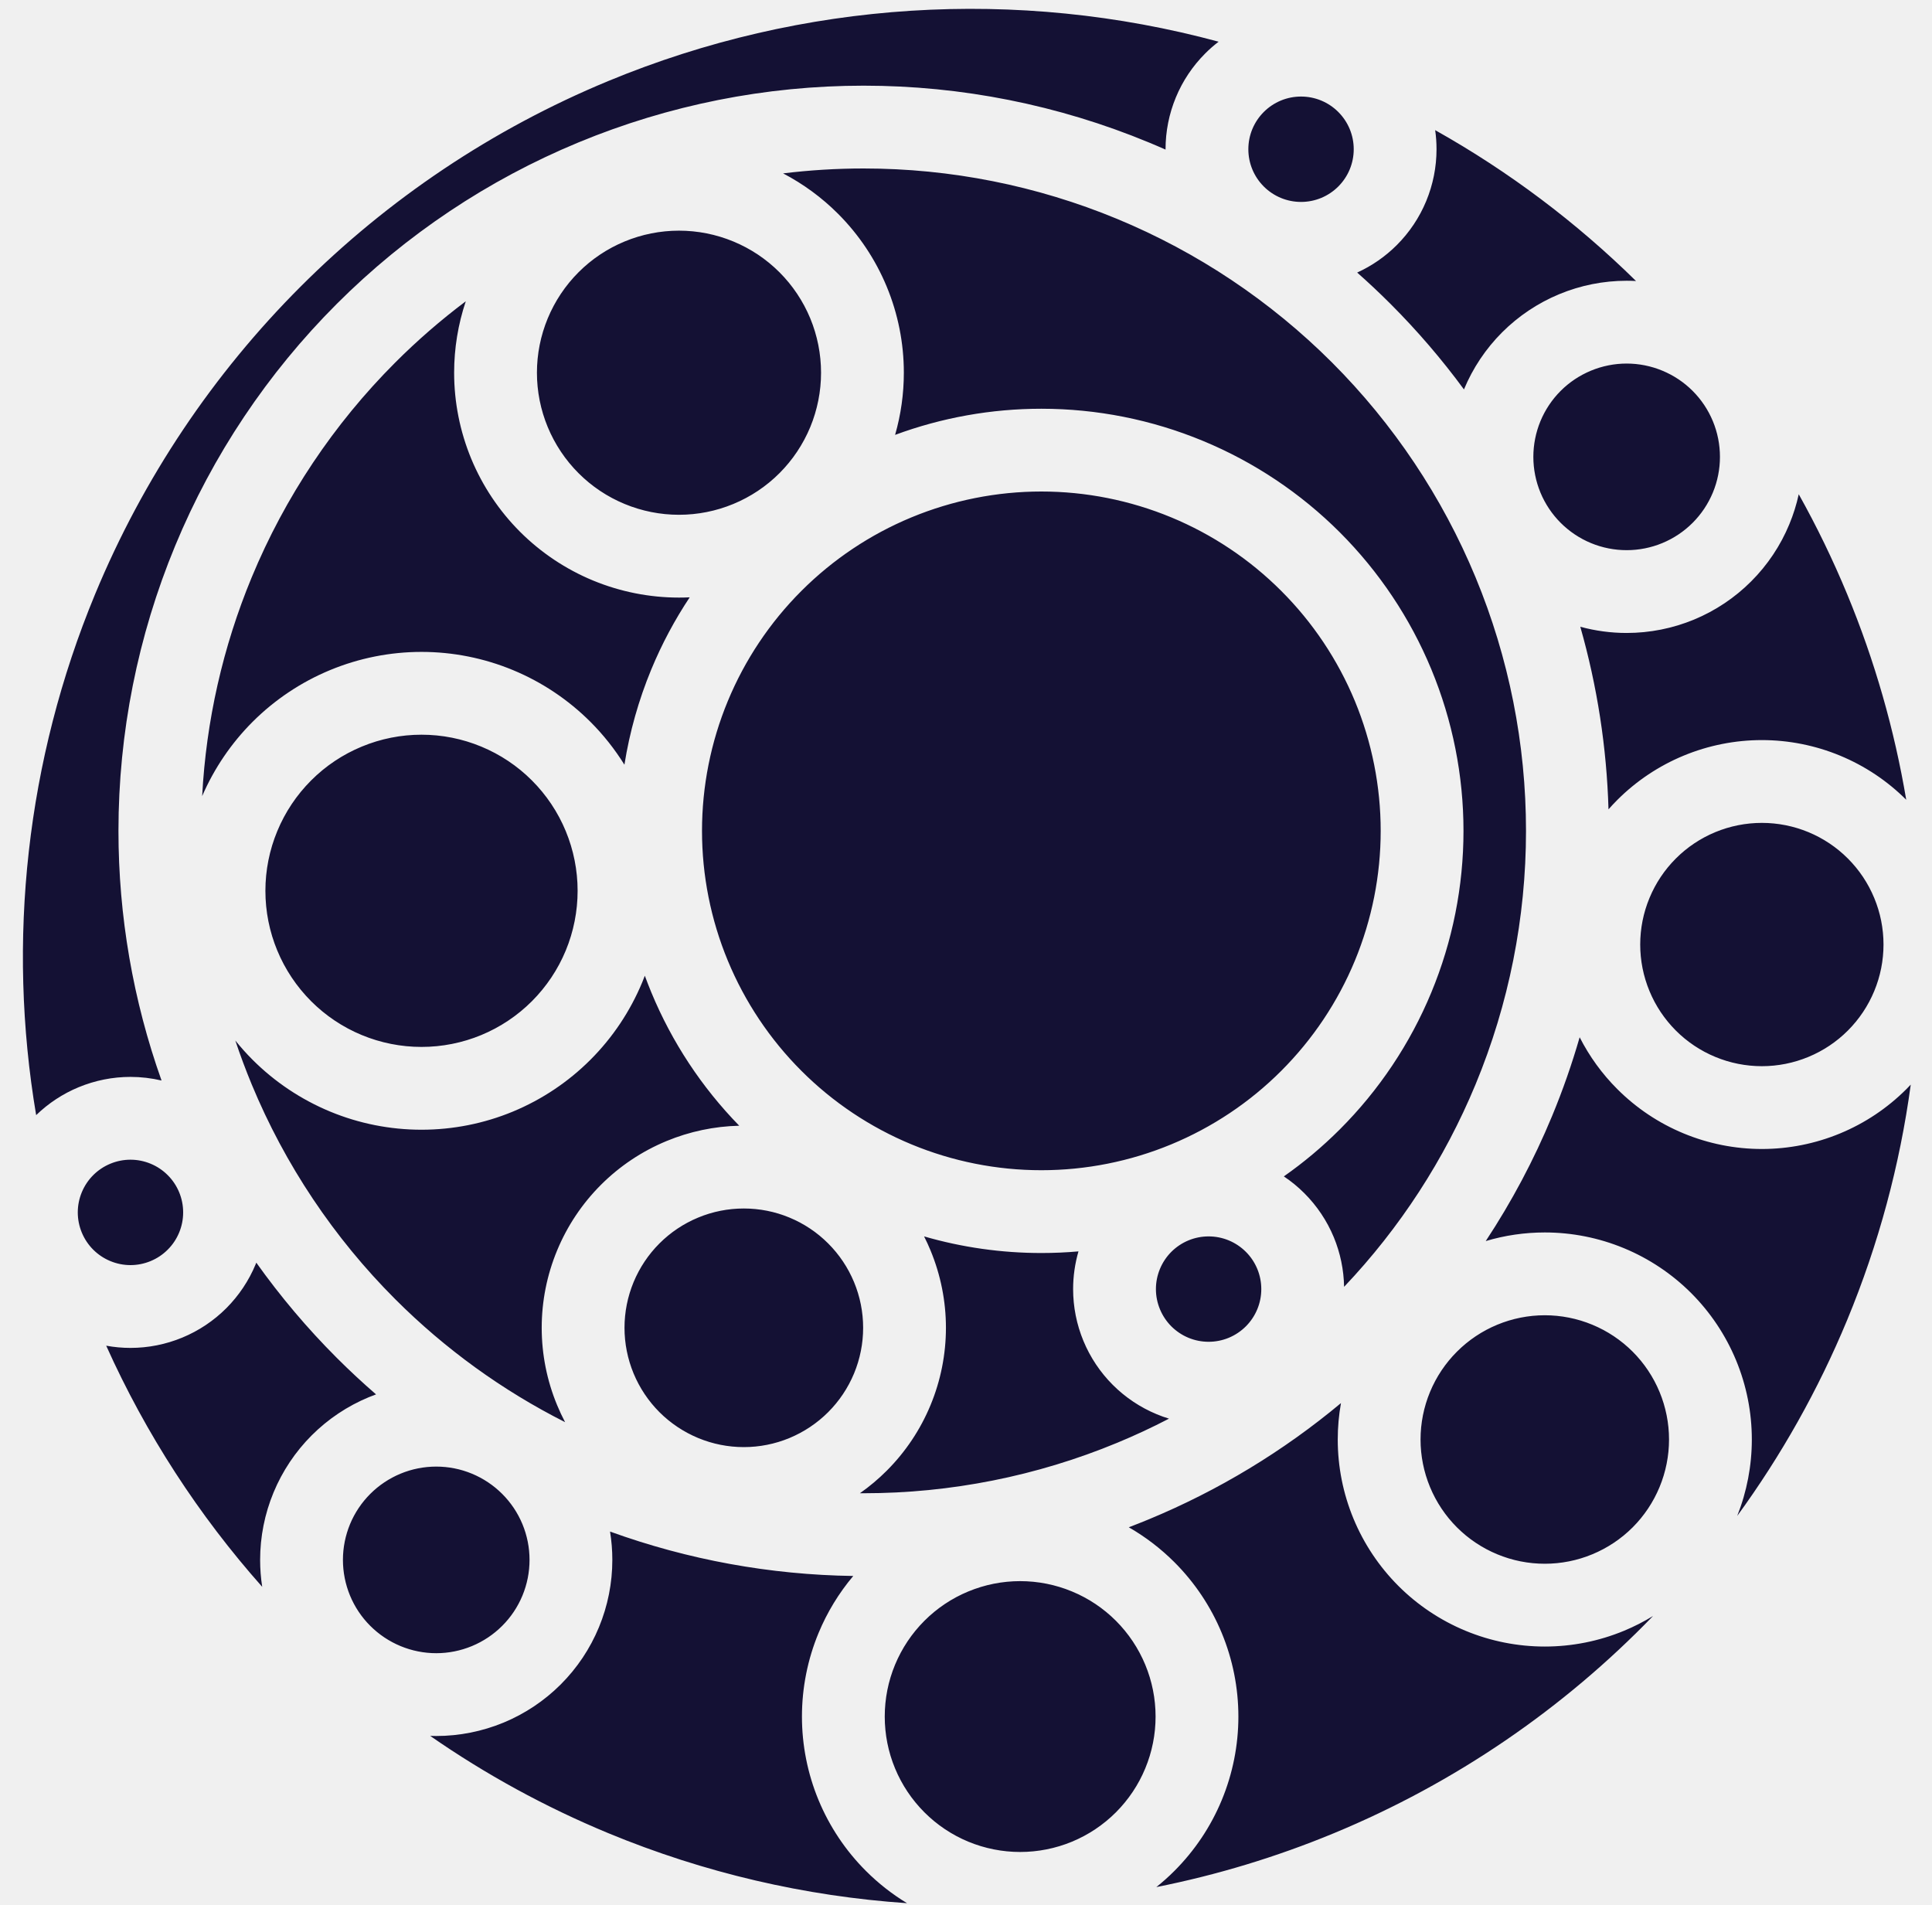
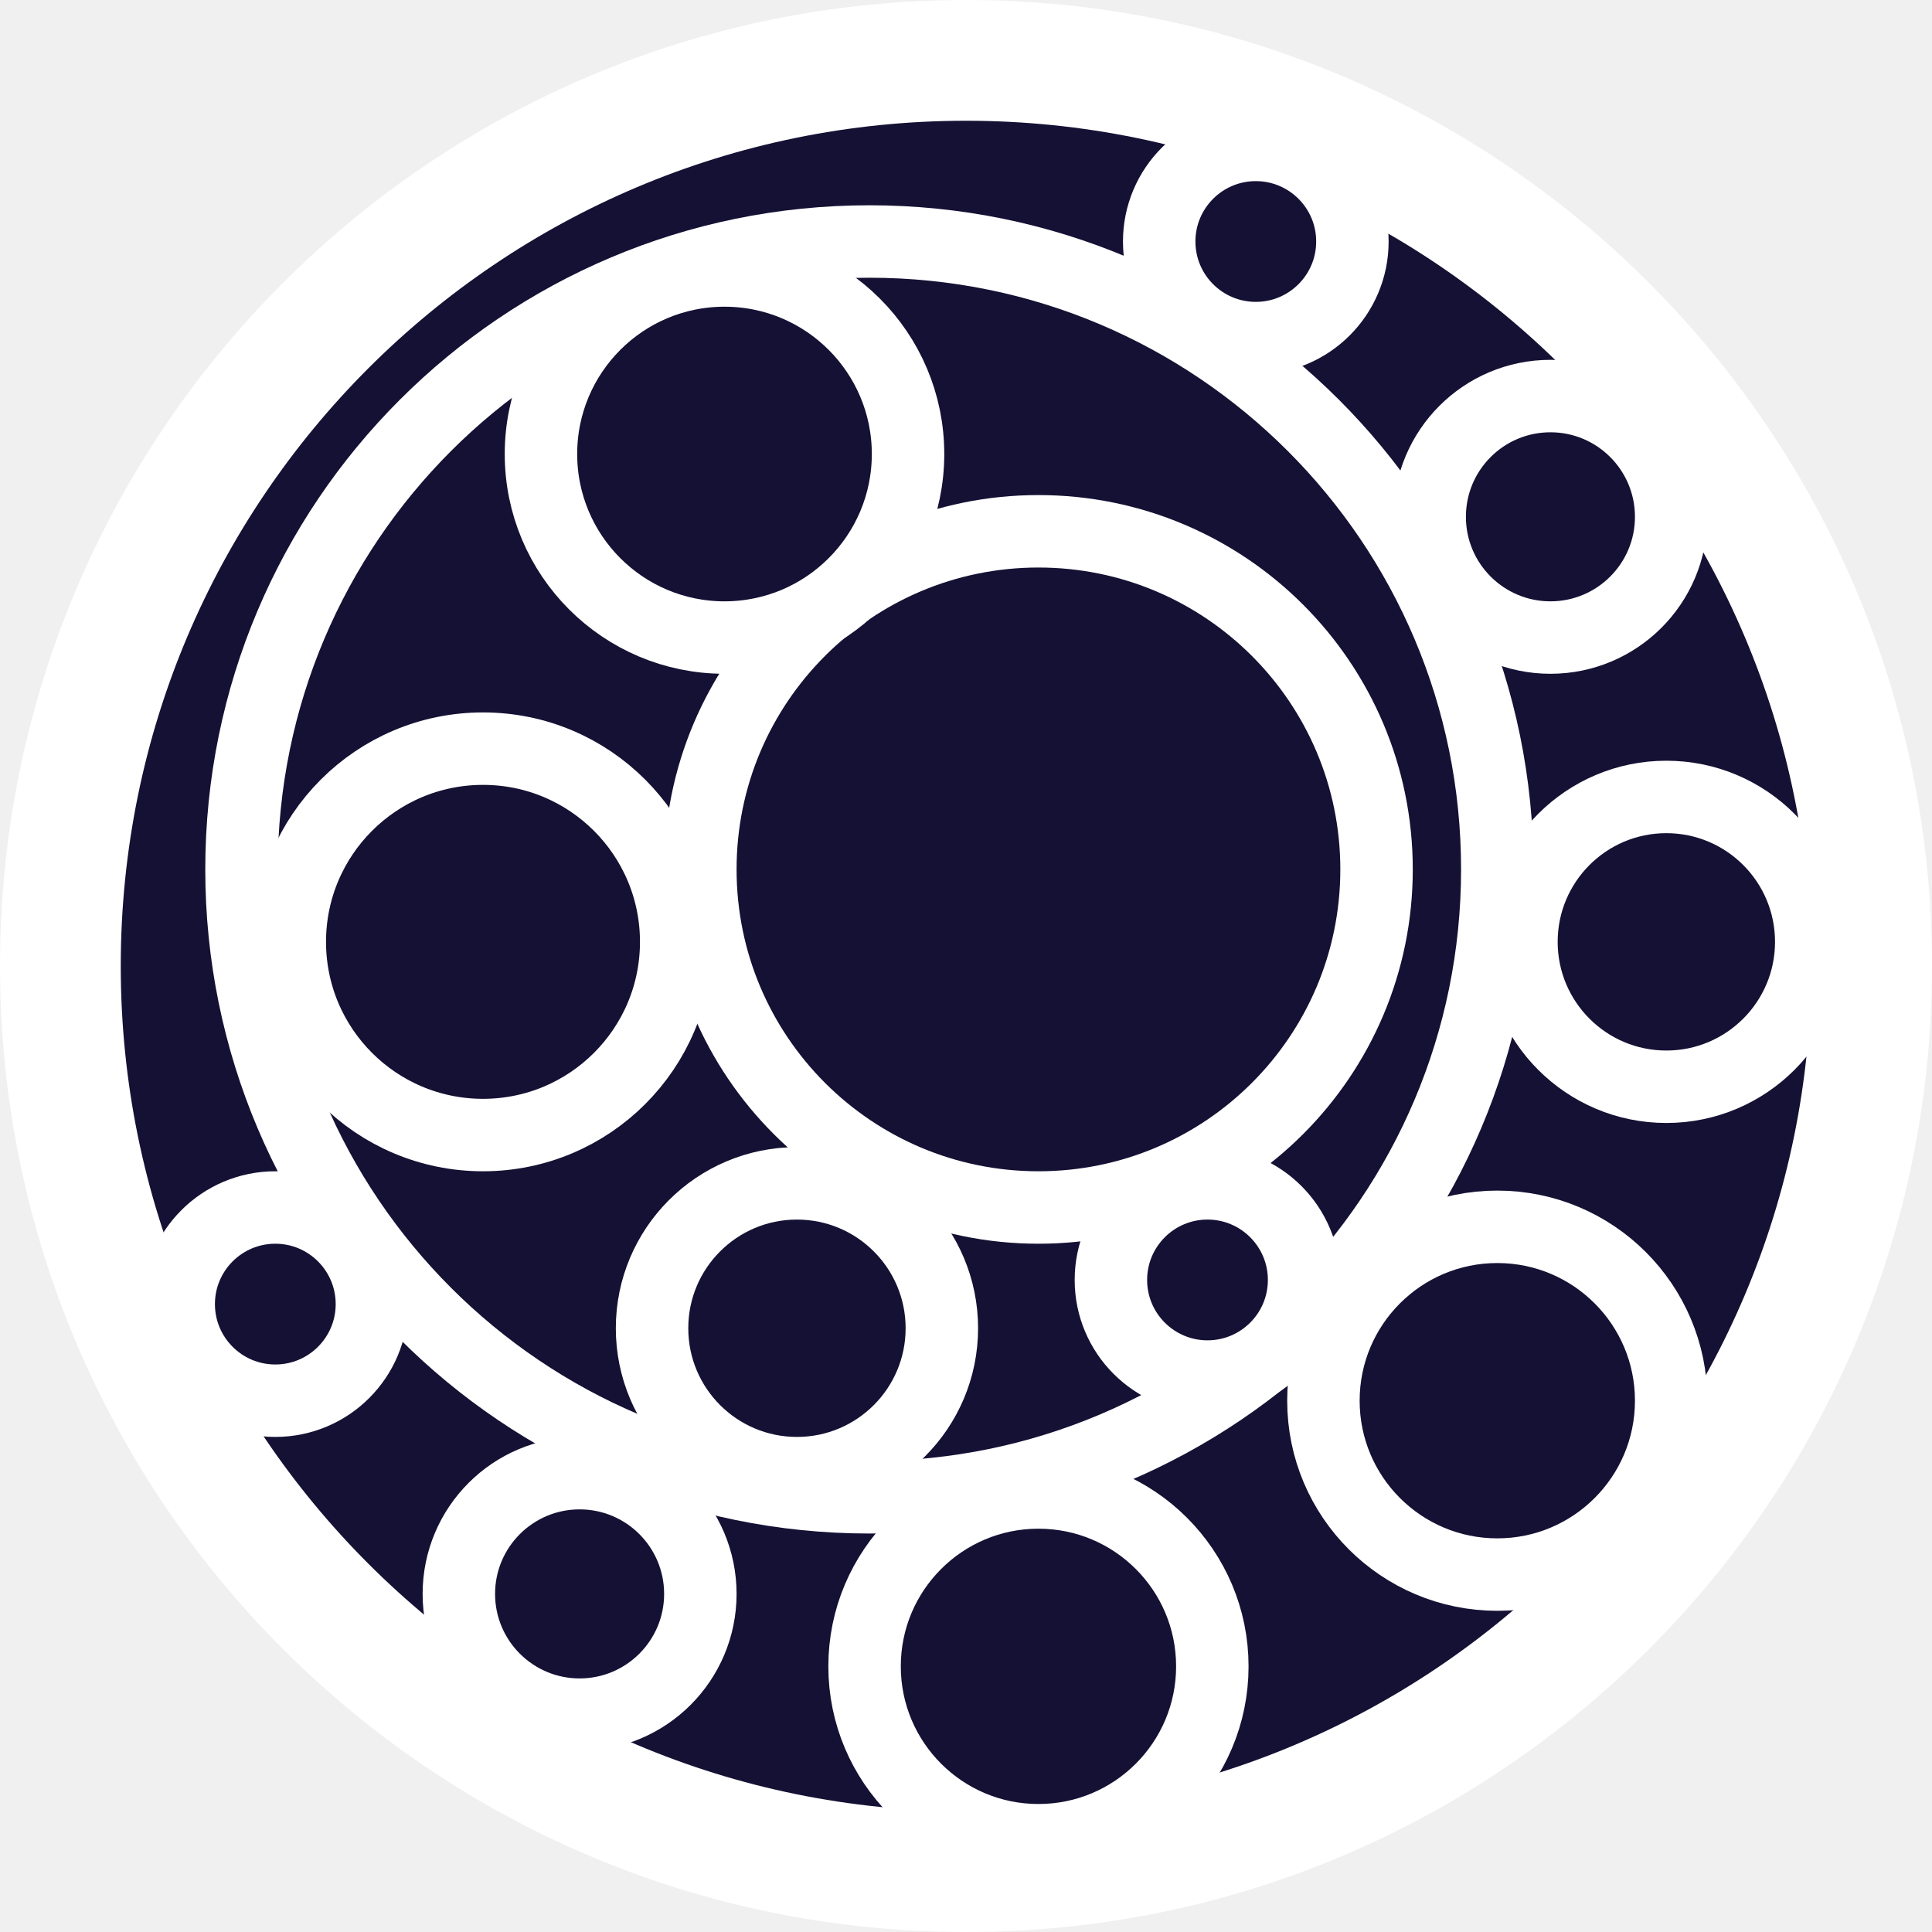
- <svg xmlns="http://www.w3.org/2000/svg" width="70" height="69" viewBox="0 0 70 69" fill="none">
-   <path fill-rule="evenodd" clip-rule="evenodd" d="M22.039 2.936C29.088 0.016 36.866 -0.459 44.153 1.511C43.982 1.641 43.82 1.783 43.668 1.936C43.212 2.392 42.85 2.933 42.604 3.528C42.357 4.124 42.23 4.762 42.23 5.407L42.23 5.42C42.029 5.331 41.827 5.244 41.623 5.16C38.347 3.803 34.837 3.104 31.291 3.104C27.746 3.104 24.235 3.803 20.959 5.16C17.683 6.516 14.707 8.505 12.2 11.012C9.693 13.519 7.704 16.495 6.348 19.771C4.991 23.047 4.292 26.558 4.292 30.103C4.292 33.188 4.821 36.248 5.853 39.148C5.485 39.062 5.107 39.017 4.727 39.017C4.083 39.017 3.444 39.145 2.849 39.391C2.277 39.628 1.755 39.971 1.31 40.402C0.243 34.086 0.955 27.542 3.445 21.529C6.932 13.111 13.62 6.422 22.039 2.936ZM50.382 11.012C49.99 10.62 49.587 10.241 49.173 9.875C49.707 9.632 50.194 9.294 50.61 8.878C51.066 8.422 51.428 7.881 51.674 7.286C51.921 6.69 52.048 6.052 52.048 5.407C52.048 5.175 52.032 4.944 51.999 4.715C54.669 6.213 57.113 8.054 59.276 10.181C59.163 10.175 59.05 10.172 58.937 10.172C58.099 10.172 57.269 10.337 56.495 10.658C55.721 10.979 55.017 11.449 54.425 12.041C53.833 12.633 53.363 13.336 53.042 14.109C52.237 13.014 51.348 11.978 50.382 11.012ZM9.286 45.747C9.279 45.766 9.271 45.786 9.263 45.805C9.016 46.401 8.654 46.942 8.199 47.398C7.743 47.854 7.202 48.215 6.606 48.462C6.01 48.709 5.372 48.836 4.727 48.836C4.432 48.836 4.137 48.809 3.848 48.756C5.289 51.964 7.202 54.905 9.5 57.492C9.45 57.17 9.425 56.844 9.425 56.516C9.425 55.678 9.59 54.849 9.911 54.074C10.232 53.3 10.701 52.597 11.294 52.004C11.886 51.412 12.59 50.942 13.364 50.621C13.45 50.586 13.537 50.552 13.625 50.52C13.135 50.096 12.66 49.654 12.2 49.194C11.132 48.126 10.158 46.972 9.286 45.747ZM22.039 66.417C19.75 65.469 17.589 64.284 15.586 62.893C15.659 62.895 15.732 62.897 15.806 62.897C16.643 62.897 17.473 62.731 18.247 62.411C19.021 62.09 19.725 61.62 20.317 61.028C20.91 60.435 21.38 59.732 21.7 58.958C22.021 58.184 22.186 57.354 22.186 56.516C22.186 56.172 22.158 55.829 22.103 55.49C24.928 56.513 27.906 57.057 30.915 57.099C30.393 57.719 29.968 58.416 29.657 59.167C29.26 60.126 29.056 61.154 29.056 62.193C29.056 63.231 29.26 64.259 29.657 65.218C30.055 66.178 30.637 67.049 31.371 67.783C31.821 68.233 32.322 68.626 32.863 68.954C29.175 68.704 25.518 67.858 22.039 66.417ZM40.898 55.335C41.502 55.682 42.058 56.107 42.553 56.602C43.287 57.336 43.87 58.208 44.267 59.167C44.664 60.126 44.869 61.154 44.869 62.193C44.869 63.231 44.664 64.259 44.267 65.218C43.87 66.178 43.287 67.049 42.553 67.783C42.345 67.992 42.125 68.188 41.896 68.371C44.085 67.935 46.241 67.284 48.334 66.417C52.728 64.597 56.651 61.904 59.893 58.549C59.558 58.754 59.206 58.934 58.841 59.085C57.931 59.462 56.956 59.656 55.971 59.656C54.986 59.656 54.01 59.462 53.1 59.085C52.19 58.708 51.363 58.156 50.666 57.459C49.97 56.762 49.417 55.935 49.04 55.025C48.663 54.115 48.469 53.14 48.469 52.155C48.469 51.711 48.508 51.27 48.586 50.835C46.495 52.58 44.148 54.001 41.623 55.047C41.383 55.146 41.141 55.242 40.898 55.335ZM66.927 47.824C65.876 50.361 64.534 52.74 62.943 54.923C63.292 54.042 63.472 53.103 63.472 52.155C63.472 51.169 63.278 50.194 62.901 49.284C62.524 48.374 61.971 47.547 61.275 46.85C60.578 46.154 59.751 45.601 58.841 45.224C57.931 44.847 56.956 44.653 55.971 44.653C55.245 44.653 54.524 44.758 53.831 44.965C54.772 43.538 55.578 42.022 56.235 40.435C56.622 39.501 56.955 38.548 57.234 37.581C57.586 38.273 58.046 38.908 58.598 39.459C59.285 40.147 60.102 40.693 61.001 41.065C61.9 41.437 62.863 41.629 63.836 41.629C64.808 41.629 65.772 41.437 66.67 41.065C67.569 40.693 68.385 40.147 69.073 39.459C69.126 39.406 69.179 39.352 69.23 39.297C68.836 42.202 68.068 45.069 66.927 47.824ZM58.279 29.323C58.381 29.207 58.488 29.093 58.598 28.983C59.285 28.296 60.102 27.75 61.001 27.378C61.9 27.006 62.863 26.814 63.836 26.814C64.808 26.814 65.772 27.006 66.67 27.378C67.566 27.749 68.38 28.292 69.066 28.976C68.639 26.441 67.927 23.942 66.927 21.529C66.41 20.282 65.824 19.073 65.172 17.907C65.091 18.278 64.977 18.642 64.831 18.994C64.511 19.768 64.041 20.472 63.448 21.064C62.856 21.657 62.152 22.127 61.378 22.448C60.604 22.768 59.774 22.933 58.937 22.933C58.368 22.933 57.803 22.857 57.257 22.708C57.87 24.86 58.214 27.081 58.279 29.323ZM28.373 6.282C29.339 6.164 30.314 6.104 31.291 6.104C34.443 6.104 37.563 6.725 40.475 7.931C43.387 9.137 46.032 10.905 48.261 13.133C50.489 15.362 52.257 18.008 53.463 20.919C54.669 23.831 55.29 26.952 55.29 30.103C55.29 33.255 54.669 36.375 53.463 39.287C52.337 42.005 50.722 44.492 48.699 46.623C48.688 46.007 48.562 45.397 48.326 44.826C48.079 44.231 47.717 43.69 47.261 43.234C47.033 43.005 46.784 42.801 46.516 42.622C47.239 42.115 47.918 41.545 48.545 40.918C49.965 39.498 51.092 37.812 51.86 35.956C52.629 34.101 53.025 32.112 53.025 30.103C53.025 28.095 52.629 26.106 51.86 24.25C51.092 22.395 49.965 20.709 48.545 19.288C47.124 17.868 45.438 16.741 43.583 15.973C41.727 15.204 39.738 14.809 37.73 14.809C35.92 14.809 34.126 15.13 32.431 15.756C32.641 15.025 32.748 14.267 32.748 13.504C32.748 12.434 32.538 11.375 32.128 10.386C31.719 9.398 31.119 8.5 30.362 7.743C29.776 7.157 29.105 6.665 28.373 6.282ZM42.355 51.399C42.205 51.354 42.057 51.3 41.912 51.24C41.316 50.993 40.775 50.632 40.319 50.176C39.863 49.72 39.502 49.179 39.255 48.584C39.008 47.988 38.881 47.349 38.881 46.705C38.881 46.242 38.947 45.782 39.075 45.339C38.629 45.378 38.18 45.398 37.73 45.398C36.289 45.398 34.859 45.195 33.481 44.796C33.566 44.962 33.644 45.132 33.715 45.305C34.083 46.193 34.273 47.145 34.273 48.107C34.273 49.069 34.083 50.021 33.715 50.909C33.347 51.798 32.808 52.605 32.128 53.285C31.827 53.586 31.502 53.859 31.156 54.102C31.201 54.102 31.246 54.102 31.291 54.102C34.443 54.102 37.563 53.481 40.475 52.275C41.115 52.01 41.742 51.718 42.355 51.399ZM26.784 40.786C25.425 39.394 24.344 37.755 23.599 35.956C23.516 35.756 23.438 35.554 23.363 35.351C23.333 35.43 23.302 35.509 23.27 35.588C22.834 36.638 22.197 37.592 21.393 38.396C20.589 39.2 19.635 39.837 18.585 40.273C17.535 40.708 16.409 40.931 15.272 40.931C14.136 40.931 13.01 40.708 11.96 40.273C10.909 39.837 9.955 39.2 9.151 38.396C8.93 38.175 8.722 37.942 8.526 37.699C8.705 38.235 8.903 38.764 9.119 39.287C10.325 42.199 12.093 44.844 14.322 47.073C16.126 48.877 18.203 50.379 20.474 51.526C20.369 51.325 20.272 51.12 20.185 50.909C19.817 50.021 19.627 49.069 19.627 48.107C19.627 47.145 19.817 46.193 20.185 45.305C20.553 44.416 21.092 43.609 21.772 42.929C22.452 42.249 23.259 41.71 24.148 41.342C24.985 40.995 25.879 40.807 26.784 40.786ZM9.151 26.154C8.378 26.928 7.759 27.84 7.325 28.843C7.468 26.122 8.074 23.442 9.119 20.919C10.325 18.008 12.093 15.362 14.322 13.133C15.121 12.333 15.975 11.593 16.876 10.916C16.597 11.749 16.454 12.623 16.454 13.504C16.454 14.574 16.665 15.633 17.074 16.622C17.484 17.61 18.084 18.508 18.84 19.265C19.597 20.021 20.495 20.622 21.483 21.031C22.472 21.44 23.531 21.651 24.601 21.651C24.73 21.651 24.86 21.648 24.989 21.642C24.444 22.462 23.978 23.336 23.599 24.25C23.139 25.362 22.812 26.522 22.624 27.706C22.275 27.145 21.863 26.624 21.393 26.154C20.589 25.351 19.635 24.713 18.585 24.278C17.535 23.843 16.409 23.619 15.272 23.619C14.136 23.619 13.01 23.843 11.96 24.278C10.909 24.713 9.955 25.351 9.151 26.154ZM37.73 17.808C36.115 17.808 34.516 18.127 33.025 18.744C31.533 19.362 30.178 20.268 29.036 21.41C27.894 22.551 26.989 23.907 26.371 25.398C25.753 26.89 25.435 28.489 25.435 30.103C25.435 31.718 25.753 33.317 26.371 34.808C26.989 36.3 27.894 37.655 29.036 38.797C30.178 39.939 31.533 40.844 33.025 41.462C34.516 42.08 36.115 42.398 37.73 42.398C39.344 42.398 40.943 42.08 42.435 41.462C43.926 40.844 45.282 39.939 46.423 38.797C47.565 37.655 48.471 36.3 49.089 34.808C49.706 33.317 50.025 31.718 50.025 30.103C50.025 28.489 49.706 26.89 49.089 25.398C48.471 23.907 47.565 22.551 46.423 21.41C45.282 20.268 43.926 19.362 42.435 18.744C40.943 18.127 39.344 17.808 37.73 17.808ZM22.631 8.749C23.256 8.49 23.925 8.357 24.601 8.357C25.277 8.357 25.946 8.49 26.571 8.749C27.195 9.007 27.763 9.386 28.241 9.864C28.719 10.342 29.098 10.91 29.357 11.534C29.615 12.159 29.748 12.828 29.748 13.504C29.748 14.18 29.615 14.849 29.357 15.474C29.098 16.098 28.719 16.666 28.241 17.144C27.763 17.622 27.195 18.001 26.571 18.259C25.946 18.518 25.277 18.651 24.601 18.651C23.925 18.651 23.256 18.518 22.631 18.259C22.007 18.001 21.439 17.622 20.962 17.144C20.484 16.666 20.105 16.098 19.846 15.474C19.587 14.849 19.454 14.18 19.454 13.504C19.454 12.828 19.587 12.159 19.846 11.534C20.105 10.91 20.484 10.342 20.962 9.864C21.439 9.386 22.007 9.007 22.631 8.749ZM15.272 26.619C14.53 26.619 13.794 26.765 13.108 27.05C12.421 27.334 11.798 27.75 11.273 28.276C10.748 28.801 10.331 29.424 10.047 30.111C9.762 30.797 9.616 31.532 9.616 32.275C9.616 33.018 9.762 33.754 10.047 34.44C10.331 35.126 10.748 35.749 11.273 36.275C11.798 36.8 12.421 37.217 13.108 37.501C13.794 37.785 14.53 37.931 15.272 37.931C16.015 37.931 16.751 37.785 17.437 37.501C18.123 37.217 18.747 36.8 19.272 36.275C19.797 35.749 20.214 35.126 20.498 34.44C20.782 33.754 20.928 33.018 20.928 32.275C20.928 31.532 20.782 30.797 20.498 30.111C20.214 29.424 19.797 28.801 19.272 28.276C18.747 27.75 18.123 27.334 17.437 27.05C16.751 26.765 16.015 26.619 15.272 26.619ZM25.296 44.114C25.82 43.896 26.382 43.785 26.95 43.785C27.518 43.785 28.08 43.896 28.604 44.114C29.128 44.331 29.605 44.649 30.006 45.051C30.408 45.452 30.726 45.928 30.944 46.453C31.161 46.977 31.273 47.539 31.273 48.107C31.273 48.675 31.161 49.237 30.944 49.761C30.726 50.286 30.408 50.762 30.006 51.164C29.605 51.565 29.128 51.883 28.604 52.101C28.08 52.318 27.518 52.43 26.95 52.43C26.382 52.43 25.82 52.318 25.296 52.101C24.771 51.883 24.295 51.565 23.893 51.164C23.492 50.762 23.174 50.286 22.956 49.761C22.739 49.237 22.627 48.675 22.627 48.107C22.627 47.539 22.739 46.977 22.956 46.453C23.174 45.928 23.492 45.452 23.893 45.051C24.295 44.649 24.771 44.331 25.296 44.114ZM58.937 13.172C58.493 13.172 58.053 13.26 57.643 13.43C57.233 13.6 56.86 13.848 56.546 14.162C56.232 14.476 55.983 14.849 55.813 15.259C55.644 15.669 55.556 16.109 55.556 16.553C55.556 16.997 55.644 17.436 55.813 17.846C55.983 18.256 56.232 18.629 56.546 18.943C56.86 19.257 57.233 19.506 57.643 19.676C58.053 19.846 58.493 19.933 58.937 19.933C59.38 19.933 59.82 19.846 60.23 19.676C60.64 19.506 61.013 19.257 61.327 18.943C61.641 18.629 61.89 18.256 62.06 17.846C62.23 17.436 62.317 16.997 62.317 16.553C62.317 16.109 62.23 15.669 62.06 15.259C61.89 14.849 61.641 14.476 61.327 14.162C61.013 13.848 60.64 13.6 60.23 13.43C59.82 13.26 59.38 13.172 58.937 13.172ZM62.149 30.149C62.684 29.928 63.257 29.814 63.836 29.814C64.414 29.814 64.987 29.928 65.522 30.149C66.057 30.371 66.543 30.695 66.952 31.105C67.361 31.514 67.686 32 67.907 32.535C68.129 33.069 68.243 33.642 68.243 34.221C68.243 34.8 68.129 35.373 67.907 35.908C67.686 36.443 67.361 36.928 66.952 37.338C66.543 37.747 66.057 38.072 65.522 38.293C64.987 38.515 64.414 38.629 63.836 38.629C63.257 38.629 62.684 38.515 62.149 38.293C61.614 38.072 61.128 37.747 60.719 37.338C60.31 36.928 59.985 36.443 59.764 35.908C59.542 35.373 59.428 34.8 59.428 34.221C59.428 33.642 59.542 33.069 59.764 32.535C59.985 32 60.31 31.514 60.719 31.105C61.128 30.695 61.614 30.371 62.149 30.149ZM55.971 47.653C55.379 47.653 54.794 47.77 54.248 47.996C53.702 48.222 53.206 48.554 52.788 48.972C52.37 49.39 52.038 49.886 51.812 50.432C51.586 50.978 51.469 51.563 51.469 52.155C51.469 52.746 51.586 53.331 51.812 53.877C52.038 54.423 52.37 54.92 52.788 55.338C53.206 55.756 53.702 56.087 54.248 56.313C54.794 56.54 55.379 56.656 55.971 56.656C56.562 56.656 57.147 56.54 57.693 56.313C58.239 56.087 58.736 55.756 59.154 55.338C59.572 54.92 59.903 54.423 60.129 53.877C60.355 53.331 60.472 52.746 60.472 52.155C60.472 51.563 60.355 50.978 60.129 50.432C59.903 49.886 59.572 49.39 59.154 48.972C58.736 48.554 58.239 48.222 57.693 47.996C57.147 47.77 56.562 47.653 55.971 47.653ZM35.084 57.66C35.68 57.413 36.318 57.286 36.962 57.286C37.606 57.286 38.245 57.413 38.84 57.66C39.435 57.906 39.976 58.267 40.432 58.723C40.887 59.179 41.249 59.72 41.495 60.315C41.742 60.91 41.869 61.548 41.869 62.193C41.869 62.837 41.742 63.475 41.495 64.07C41.249 64.666 40.887 65.206 40.432 65.662C39.976 66.118 39.435 66.479 38.84 66.726C38.245 66.972 37.606 67.099 36.962 67.099C36.318 67.099 35.68 66.972 35.084 66.726C34.489 66.479 33.948 66.118 33.493 65.662C33.037 65.206 32.676 64.666 32.429 64.07C32.182 63.475 32.056 62.837 32.056 62.193C32.056 61.548 32.182 60.91 32.429 60.315C32.676 59.72 33.037 59.179 33.493 58.723C33.948 58.267 34.489 57.906 35.084 57.66ZM15.806 53.136C15.362 53.136 14.922 53.223 14.512 53.393C14.102 53.563 13.729 53.812 13.415 54.126C13.101 54.44 12.852 54.812 12.682 55.222C12.513 55.633 12.425 56.072 12.425 56.516C12.425 56.96 12.513 57.4 12.682 57.81C12.852 58.22 13.101 58.593 13.415 58.906C13.729 59.22 14.102 59.469 14.512 59.639C14.922 59.809 15.362 59.897 15.806 59.897C16.25 59.897 16.689 59.809 17.099 59.639C17.509 59.469 17.882 59.22 18.196 58.906C18.51 58.593 18.759 58.22 18.929 57.81C19.099 57.4 19.186 56.96 19.186 56.516C19.186 56.072 19.099 55.633 18.929 55.222C18.759 54.812 18.51 54.44 18.196 54.126C17.882 53.812 17.509 53.563 17.099 53.393C16.689 53.223 16.25 53.136 15.806 53.136ZM3.997 42.163C4.228 42.067 4.477 42.017 4.727 42.017C4.978 42.017 5.226 42.067 5.458 42.163C5.69 42.259 5.9 42.399 6.077 42.577C6.255 42.754 6.395 42.964 6.491 43.196C6.587 43.428 6.636 43.676 6.636 43.926C6.636 44.177 6.587 44.425 6.491 44.657C6.395 44.889 6.255 45.099 6.077 45.276C5.9 45.454 5.69 45.594 5.458 45.69C5.226 45.786 4.978 45.836 4.727 45.836C4.477 45.836 4.228 45.786 3.997 45.69C3.765 45.594 3.555 45.454 3.377 45.276C3.2 45.099 3.06 44.889 2.964 44.657C2.868 44.425 2.818 44.177 2.818 43.926C2.818 43.676 2.868 43.428 2.964 43.196C3.06 42.964 3.2 42.754 3.377 42.577C3.555 42.399 3.765 42.259 3.997 42.163ZM47.139 3.498C46.888 3.498 46.64 3.547 46.408 3.643C46.177 3.739 45.966 3.88 45.789 4.057C45.612 4.234 45.471 4.445 45.375 4.676C45.279 4.908 45.23 5.156 45.23 5.407C45.23 5.658 45.279 5.906 45.375 6.138C45.471 6.369 45.612 6.58 45.789 6.757C45.966 6.934 46.177 7.075 46.408 7.171C46.64 7.267 46.888 7.316 47.139 7.316C47.39 7.316 47.638 7.267 47.87 7.171C48.101 7.075 48.312 6.934 48.489 6.757C48.666 6.58 48.807 6.369 48.903 6.138C48.999 5.906 49.048 5.658 49.048 5.407C49.048 5.156 48.999 4.908 48.903 4.676C48.807 4.445 48.666 4.234 48.489 4.057C48.312 3.88 48.101 3.739 47.87 3.643C47.638 3.547 47.39 3.498 47.139 3.498ZM43.06 44.941C43.291 44.845 43.54 44.796 43.79 44.796C44.041 44.796 44.289 44.845 44.521 44.941C44.752 45.037 44.963 45.178 45.14 45.355C45.318 45.532 45.458 45.743 45.554 45.974C45.65 46.206 45.699 46.454 45.699 46.705C45.699 46.956 45.65 47.204 45.554 47.435C45.458 47.667 45.318 47.877 45.14 48.055C44.963 48.232 44.752 48.373 44.521 48.469C44.289 48.565 44.041 48.614 43.79 48.614C43.54 48.614 43.291 48.565 43.06 48.469C42.828 48.373 42.618 48.232 42.44 48.055C42.263 47.877 42.123 47.667 42.027 47.435C41.931 47.204 41.881 46.956 41.881 46.705C41.881 46.454 41.931 46.206 42.027 45.974C42.123 45.743 42.263 45.532 42.44 45.355C42.618 45.178 42.828 45.037 43.06 44.941Z" fill="#141134" />
+ <svg xmlns="http://www.w3.org/2000/svg" viewBox="0 0 400 400" fill="#151134" stroke="#fff" stroke-width="15px">
+   <circle cx="200" cy="200" r="200" fill="#fff" stroke-width="0" />
+   <circle cx="200" cy="200" r="175" stroke-width="0" />
+   <circle cx="180" cy="180" r="130" />
+   <circle cx="215" cy="180" r="70" />
+   <circle cx="150" cy="94" r="38" />
+   <circle cx="100" cy="195" r="40" />
+   <circle cx="165" cy="275" r="30" />
+   <circle cx="250" cy="265" r="20" />
+   <circle cx="57" cy="270" r="20" />
+   <circle cx="215" cy="345" r="36" />
+   <circle cx="310" cy="290" r="36" />
+   <circle cx="345" cy="195" r="30" />
+   <circle cx="321" cy="107" r="25" />
+   <circle cx="260" cy="50" r="20" />
+   <circle cx="120" cy="330" r="25" />
</svg>
